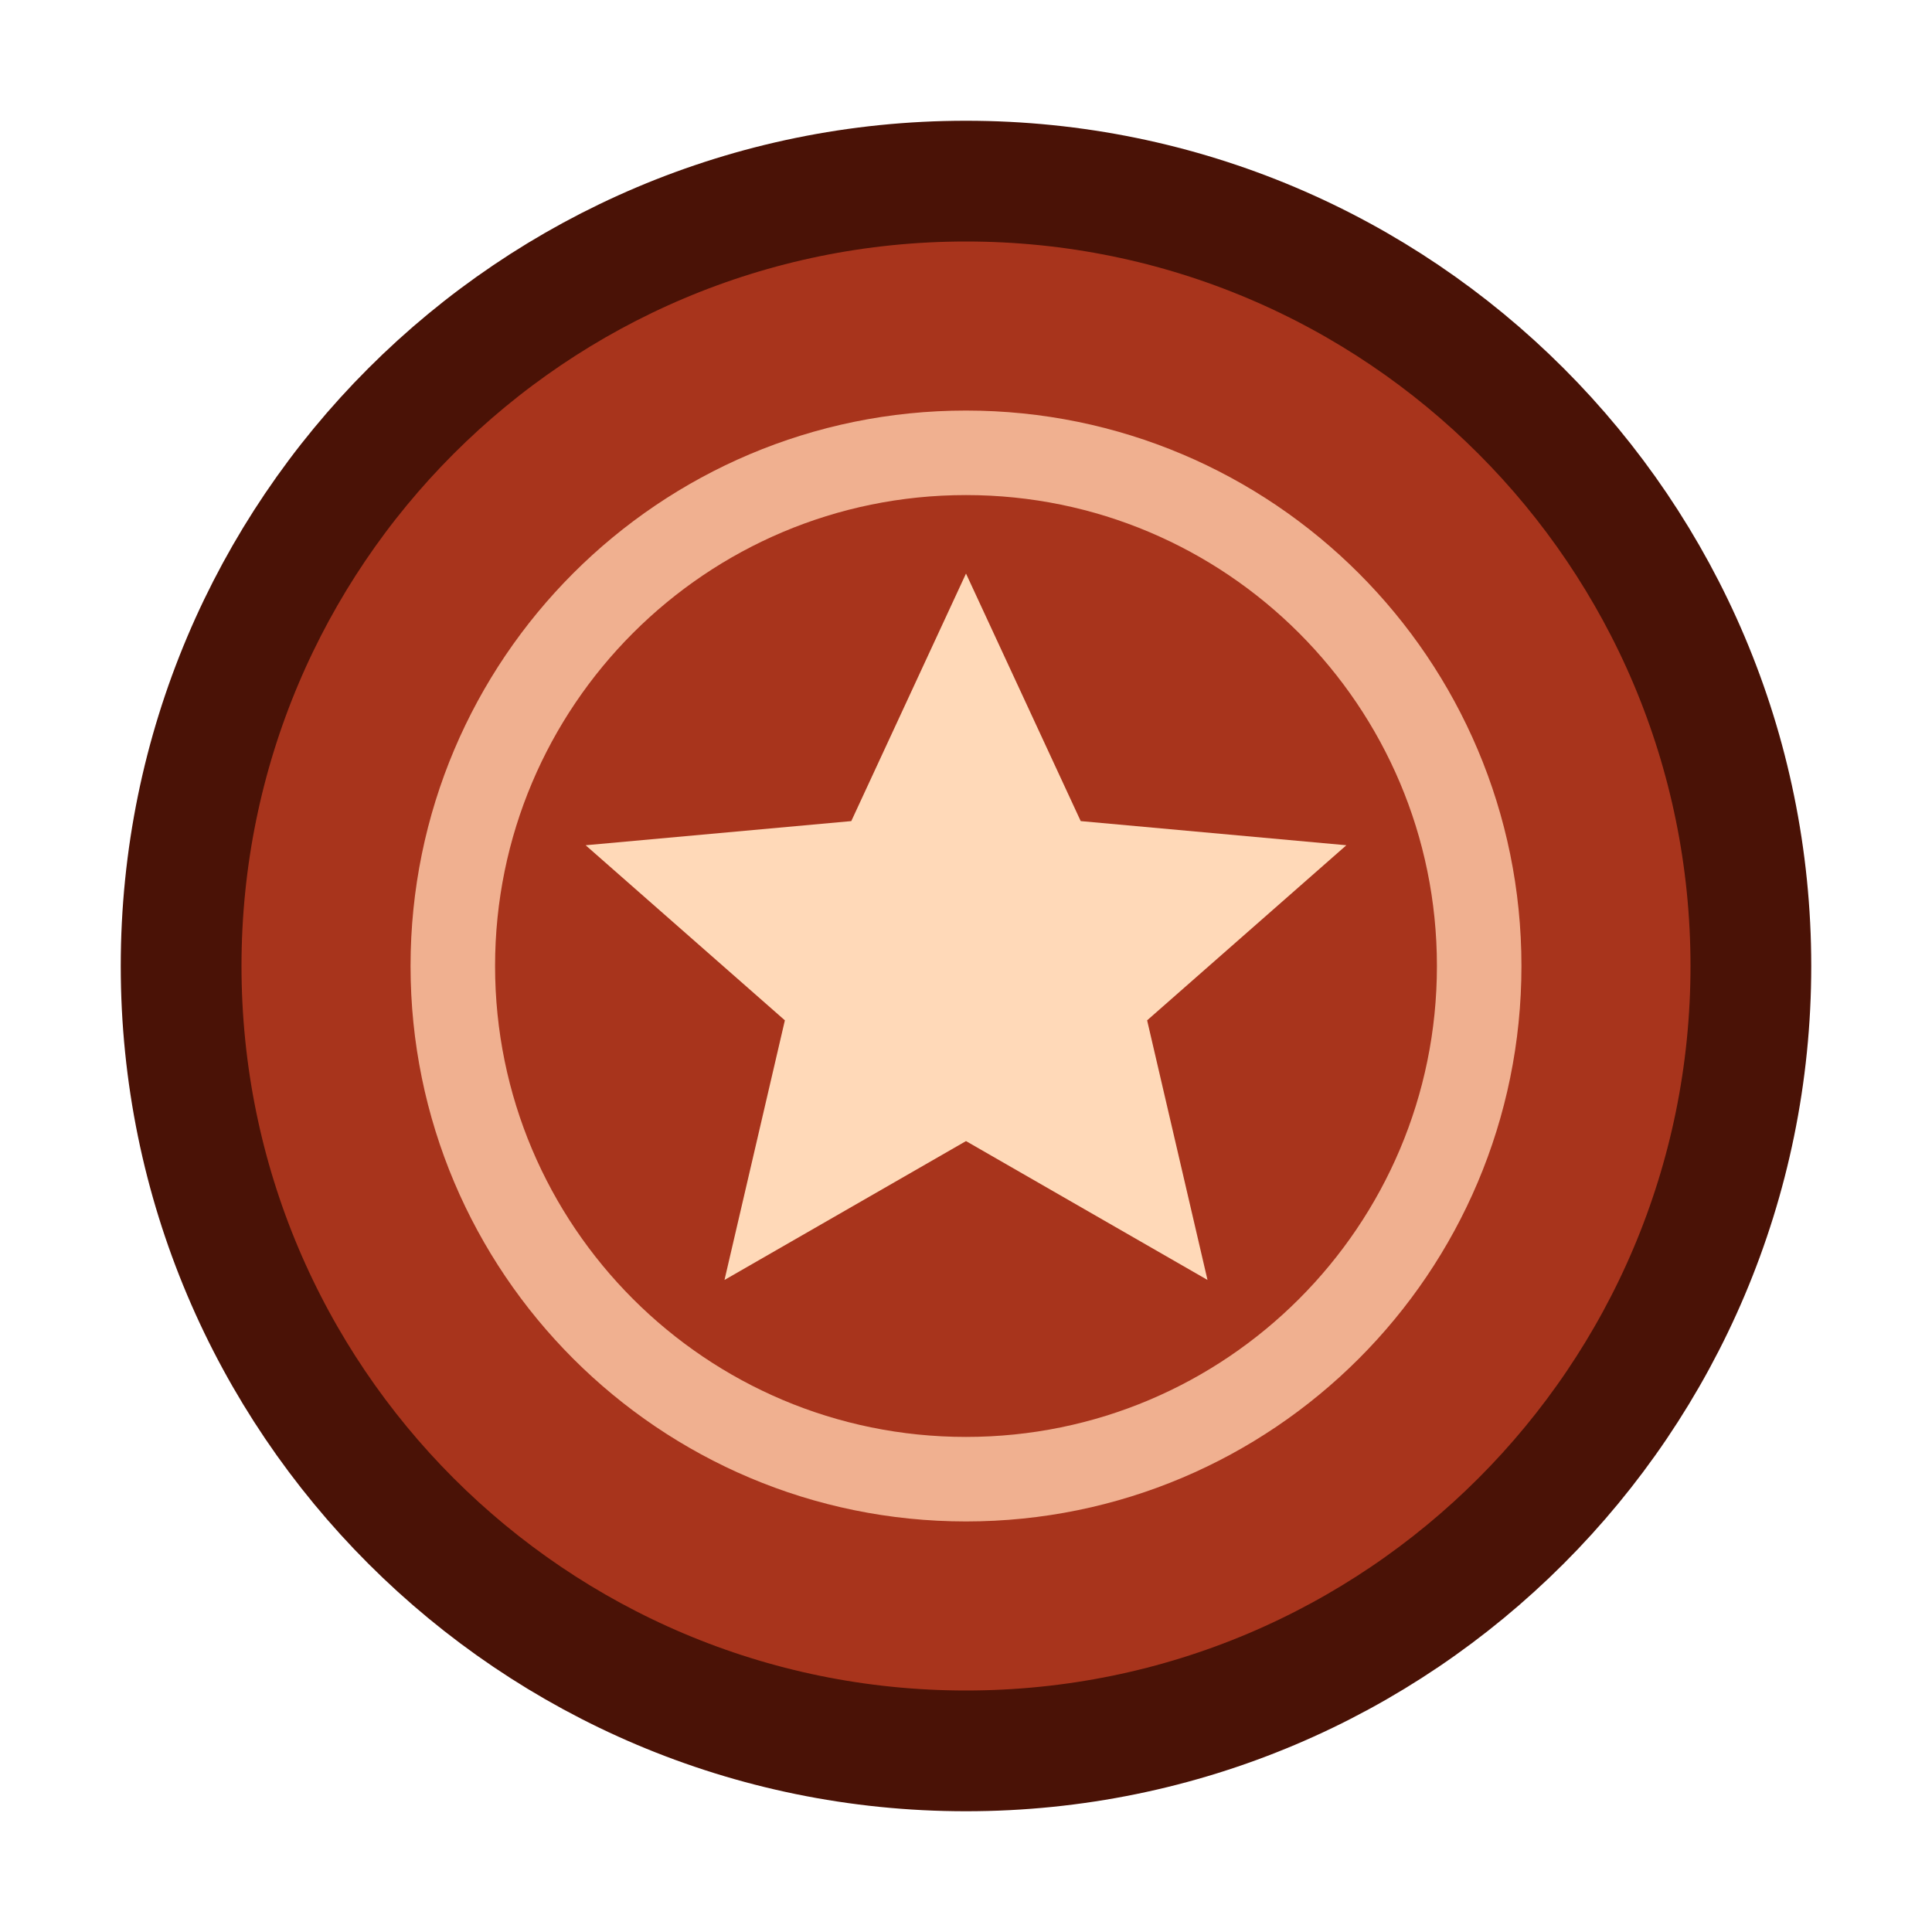
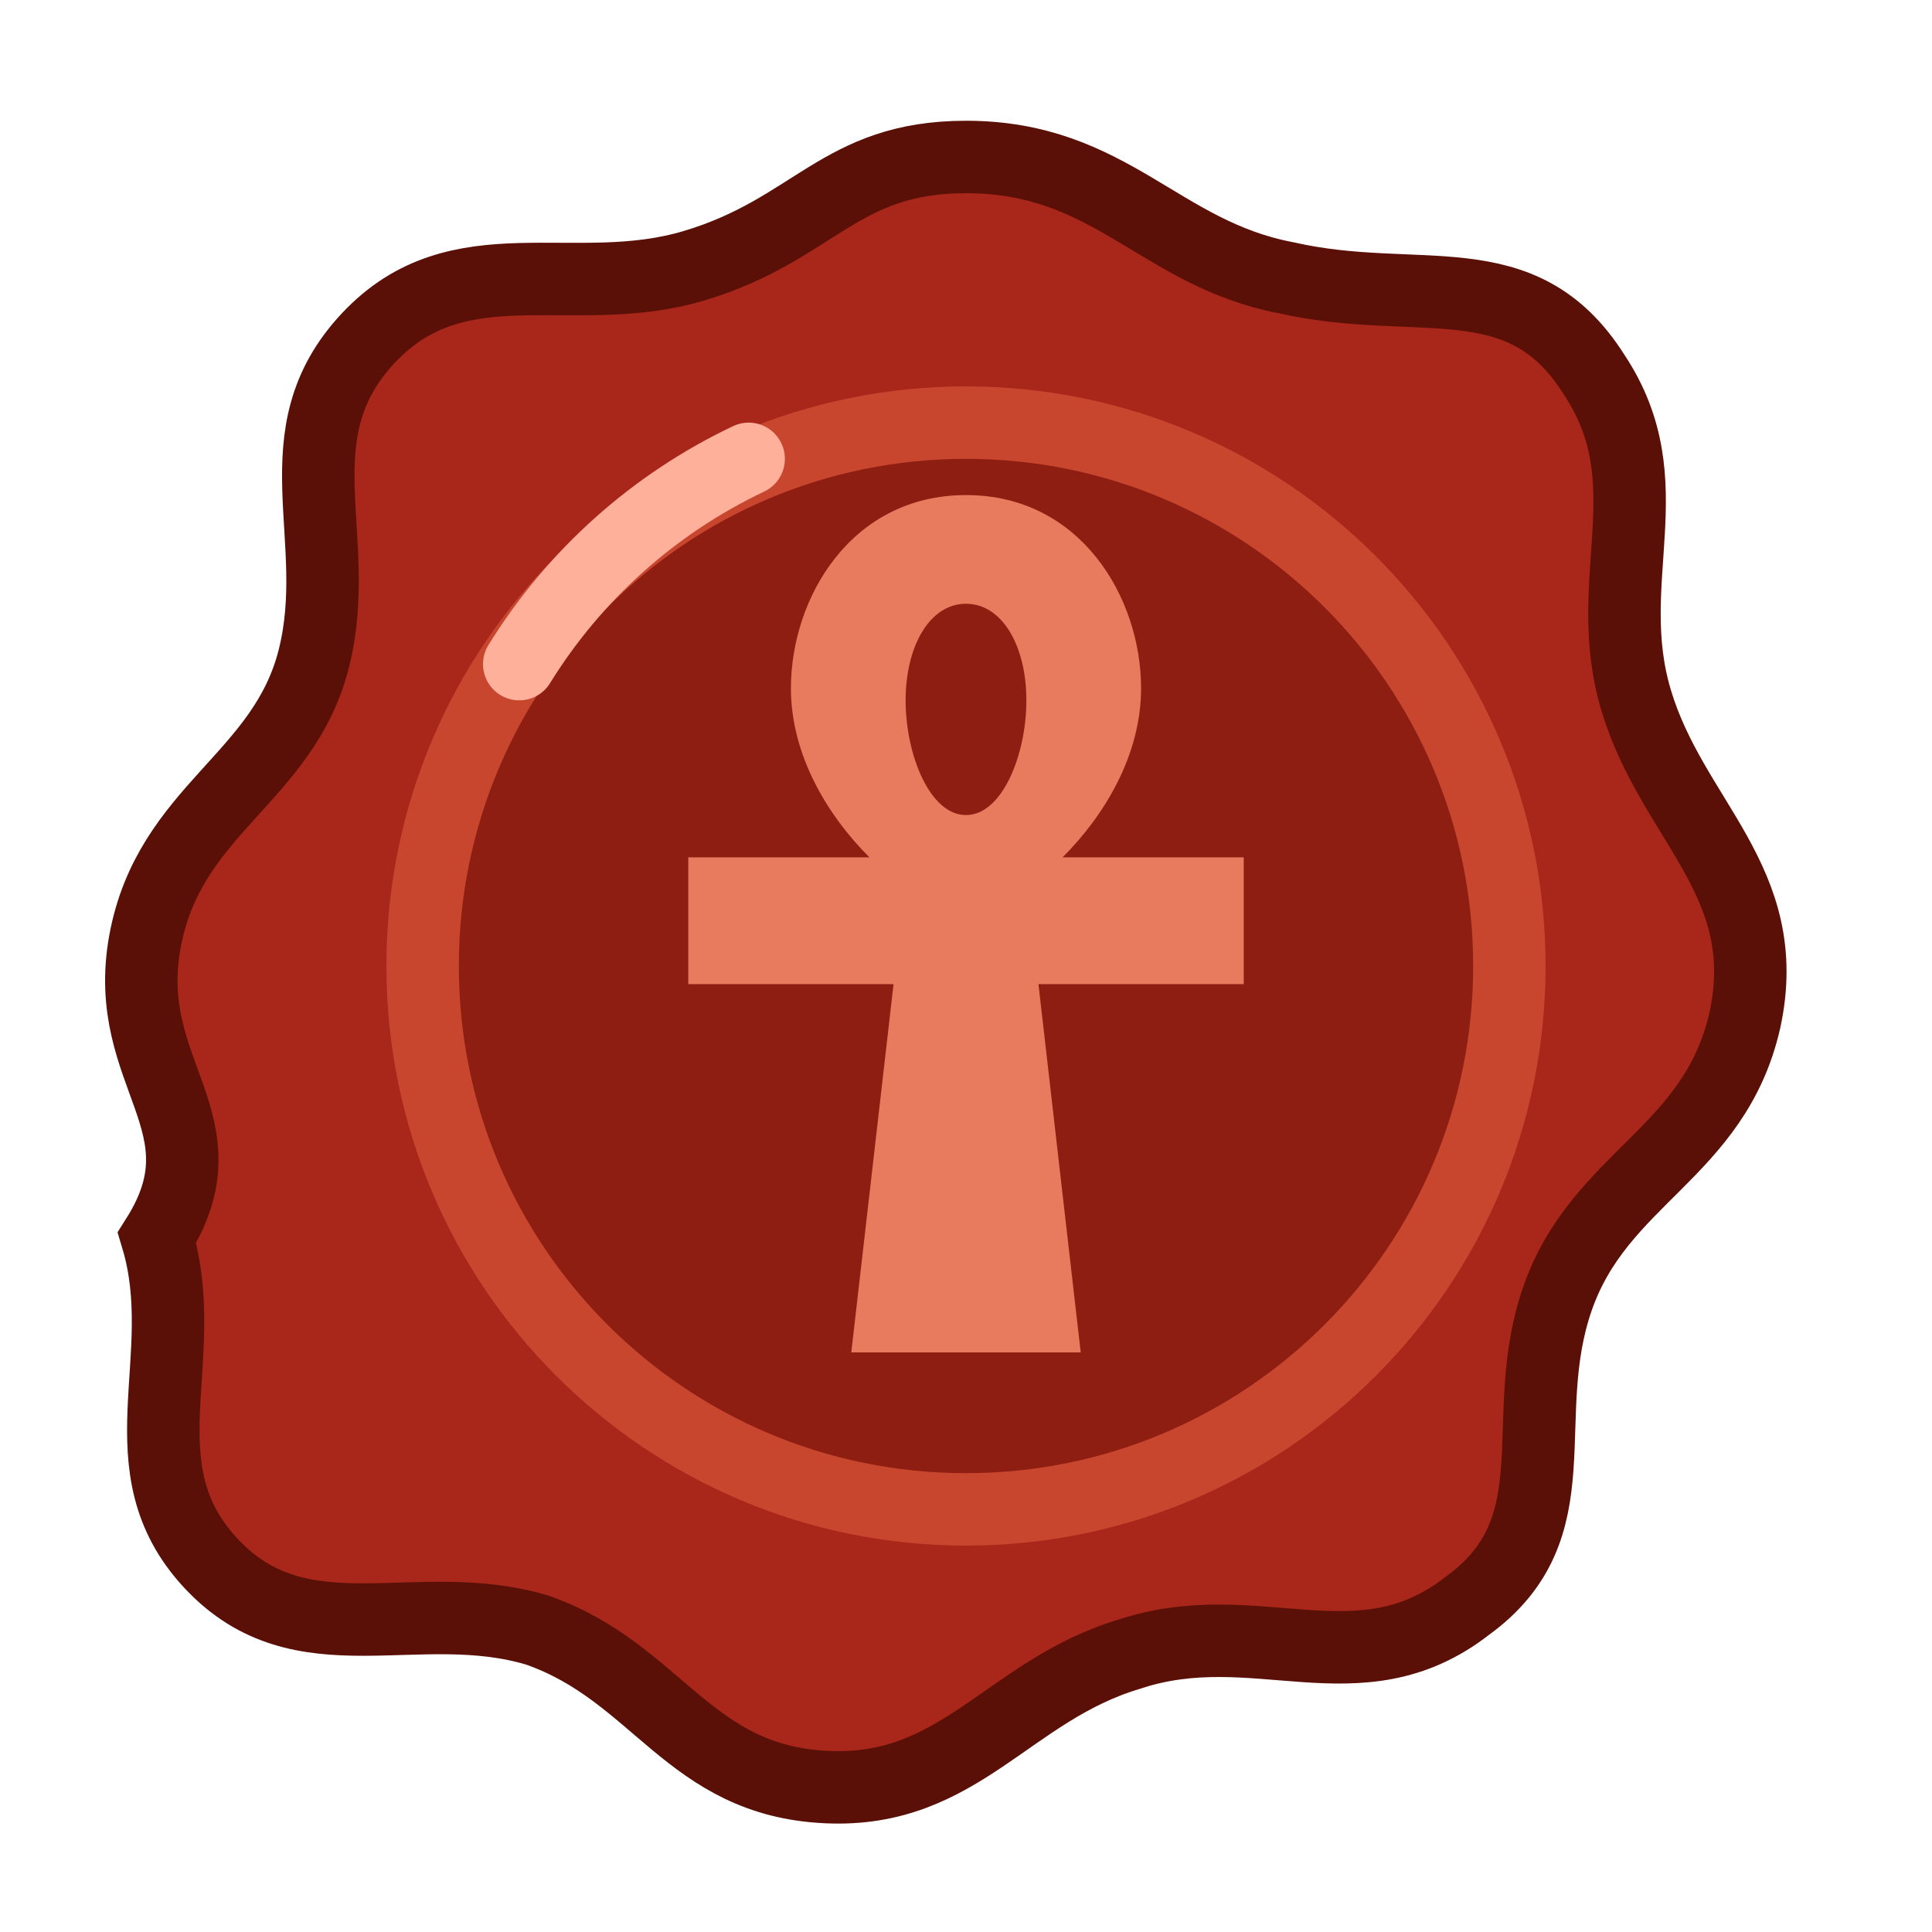
<svg xmlns="http://www.w3.org/2000/svg" viewBox="0 0 32 32">
-   <circle cx="16" cy="16" r="13" fill="#a8341c" stroke="#4a1206" stroke-width="2" />
-   <circle cx="16" cy="16" r="8.5" fill="none" stroke="#f0b090" stroke-width="1.4" />
-   <path d="M16 9.5l1.9 4.1 4.4.4-3.3 2.9 1 4.3-4-2.3-4 2.3 1-4.3-3.3-2.9 4.4-.4z" fill="#ffd9b8" />
+   <path d="M16 2.6c2.4 0 3.2 1.6 5.3 2 2.2.5 3.9-.3 5.1 1.6 1.2 1.8.1 3.4.7 5.4.6 2 2.3 3 1.8 5.3-.5 2.2-2.4 2.6-3.1 4.6-.7 2 .3 3.8-1.5 5.1-1.8 1.4-3.5.1-5.6.8-2 .6-2.8 2.3-5 2.2-2.3-.1-2.8-1.9-4.8-2.6-2-.6-3.9.5-5.4-1.1-1.5-1.6-.3-3.4-.9-5.4C3.8 18.6 2 17.8 2.4 15.6c.4-2.2 2.3-2.7 2.8-4.7.5-2-.6-3.7.9-5.3 1.5-1.6 3.4-.6 5.4-1.2 2-.6 2.4-1.8 4.5-1.8Z" fill="#a8261a" stroke="#5a1006" stroke-width="1.2" />
+   <circle cx="16" cy="16" r="9" fill="#8e1e12" />
+   <circle cx="16" cy="16" r="9" fill="none" stroke="#c8452e" stroke-width="1.2" />
+   <path d="M16 8.2c-1.9 0-2.9 1.7-2.9 3.2 0 1.1.6 2.1 1.3 2.8h-3v2.1h3.4l-.7 6.1h3.8l-.7-6.1h3.4v-2.1h-3c.7-.7 1.3-1.7 1.3-2.8 0-1.5-1-3.2-2.9-3.2zm0 1.8c.6 0 1 .7 1 1.6s-.4 1.9-1 1.9-1-1-1-1.9.4-1.6 1-1.6z" fill="#e87a5e" />
+   <path d="M8.6 11 A9 9 0 0 1 12.4 7.6" fill="none" stroke="#ffb09a" stroke-width="1.2" stroke-linecap="round" />
</svg>
